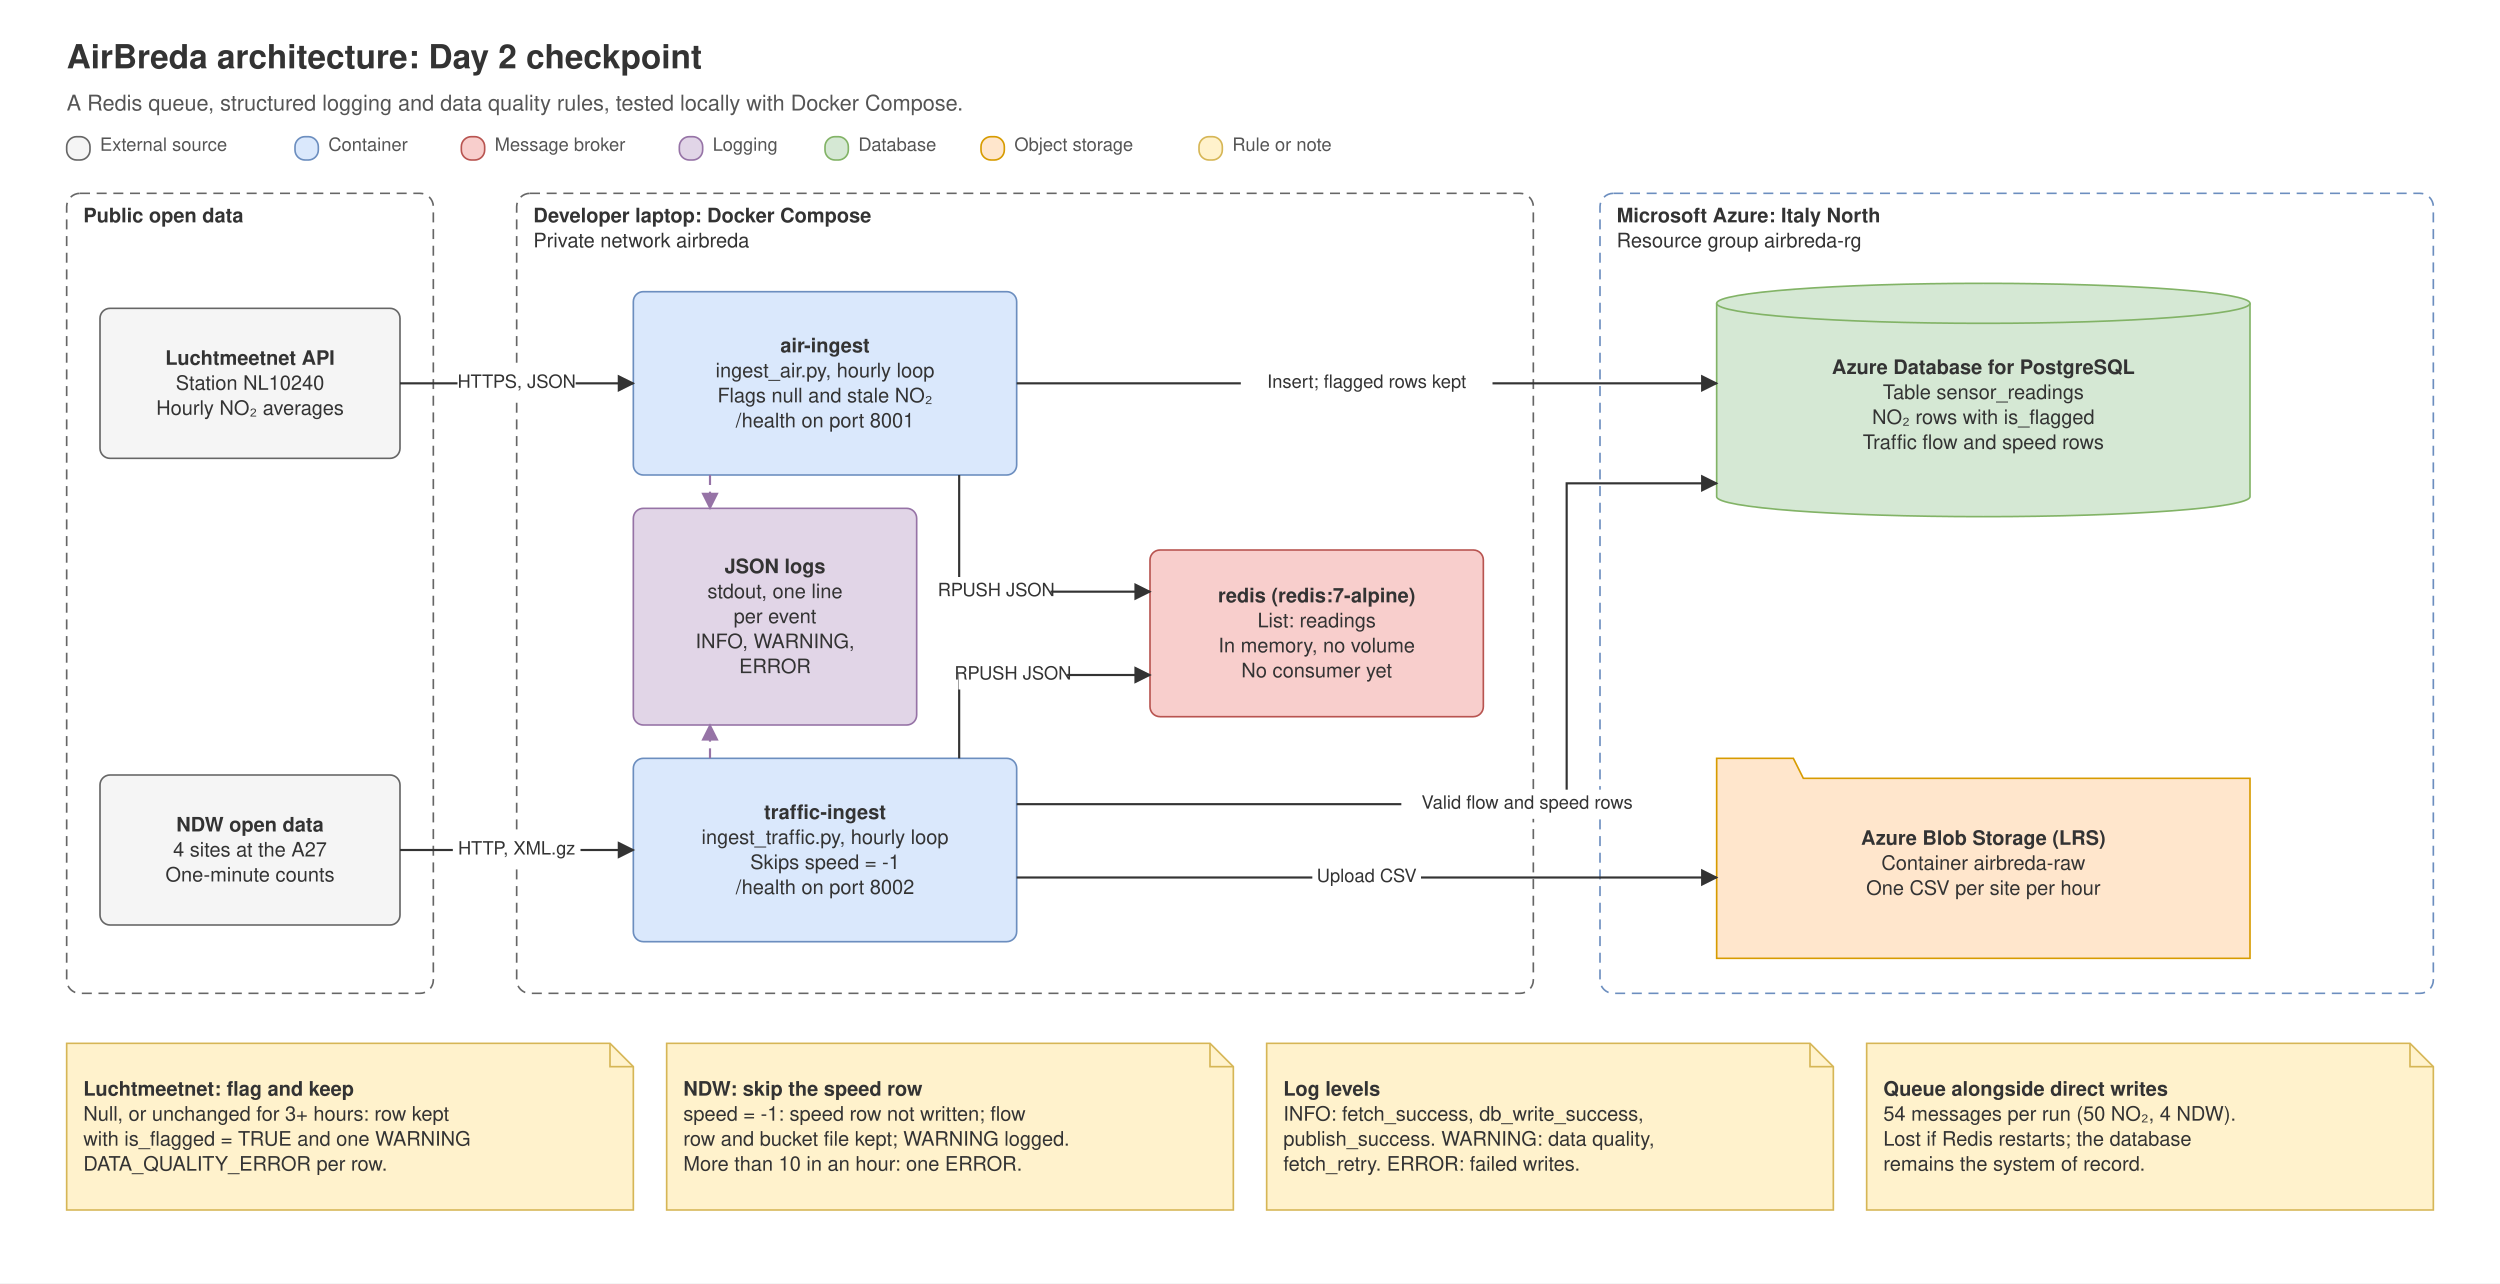
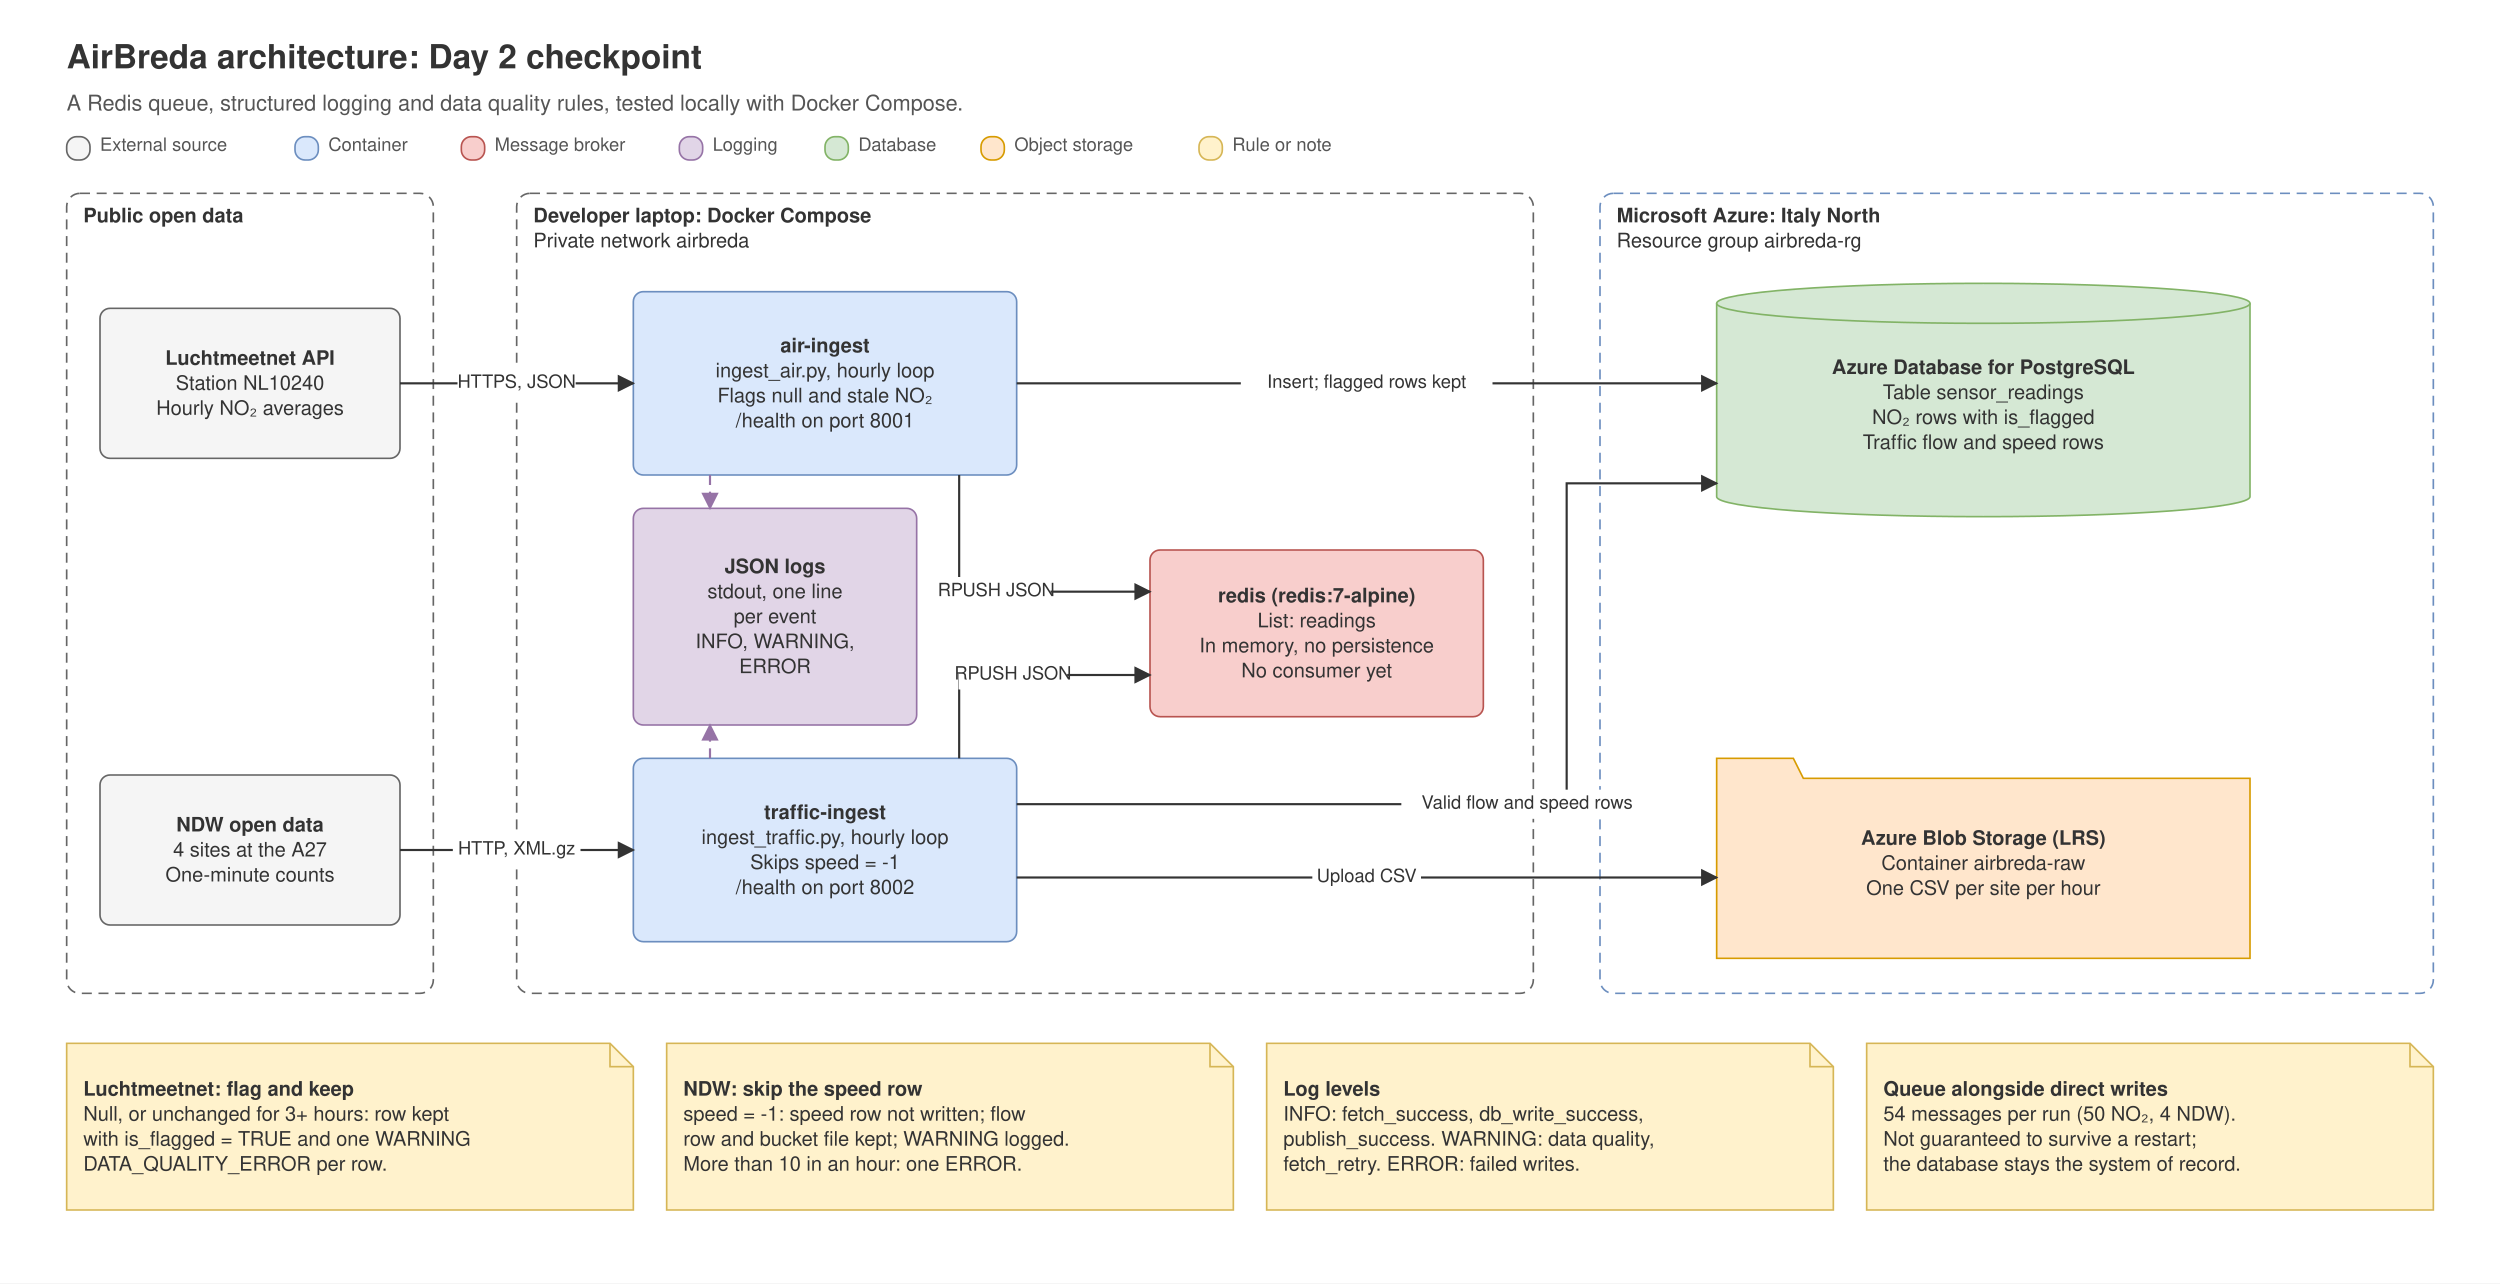
<svg xmlns="http://www.w3.org/2000/svg" viewBox="0 0 1500 770" width="1500" height="770">
  <defs>
    <marker id="arr" viewBox="0 0 10 10" refX="9" refY="5" markerWidth="8" markerHeight="8" orient="auto-start-reverse">
      <path d="M0,0 L10,5 L0,10 z" fill="context-stroke" />
    </marker>
  </defs>
  <rect width="1500" height="770" fill="#ffffff" />
  <text x="40" y="41.0" font-family="Helvetica, Arial, sans-serif" font-size="20" text-anchor="start" fill="#333333" font-weight="bold">AirBreda architecture: Day 2 checkpoint</text>
  <text x="40" y="66.3" font-family="Helvetica, Arial, sans-serif" font-size="13" text-anchor="start" fill="#555555">A Redis queue, structured logging and data quality rules, tested locally with Docker Compose.</text>
  <rect x="40" y="82" width="14" height="14" rx="6" fill="#f5f5f5" stroke="#666666" stroke-width="1" />
  <text x="47.0" y="92.9" font-family="Helvetica, Arial, sans-serif" font-size="12" text-anchor="middle" fill="#333333" />
  <text x="60" y="90.5" font-family="Helvetica, Arial, sans-serif" font-size="11" text-anchor="start" fill="#555555">External source</text>
  <rect x="177.0" y="82" width="14" height="14" rx="6" fill="#dae8fc" stroke="#6c8ebf" stroke-width="1" />
  <text x="184.0" y="92.9" font-family="Helvetica, Arial, sans-serif" font-size="12" text-anchor="middle" fill="#333333" />
  <text x="197.0" y="90.5" font-family="Helvetica, Arial, sans-serif" font-size="11" text-anchor="start" fill="#555555">Container</text>
  <rect x="276.8" y="82" width="14" height="14" rx="6" fill="#f8cecc" stroke="#b85450" stroke-width="1" />
  <text x="283.8" y="92.9" font-family="Helvetica, Arial, sans-serif" font-size="12" text-anchor="middle" fill="#333333" />
  <text x="296.8" y="90.5" font-family="Helvetica, Arial, sans-serif" font-size="11" text-anchor="start" fill="#555555">Message broker</text>
  <rect x="407.6" y="82" width="14" height="14" rx="6" fill="#e1d5e7" stroke="#9673a6" stroke-width="1" />
  <text x="414.6" y="92.9" font-family="Helvetica, Arial, sans-serif" font-size="12" text-anchor="middle" fill="#333333" />
  <text x="427.6" y="90.5" font-family="Helvetica, Arial, sans-serif" font-size="11" text-anchor="start" fill="#555555">Logging</text>
  <rect x="495.0" y="82" width="14" height="14" rx="6" fill="#d5e8d4" stroke="#82b366" stroke-width="1" />
  <text x="502.0" y="92.9" font-family="Helvetica, Arial, sans-serif" font-size="12" text-anchor="middle" fill="#333333" />
  <text x="515.0" y="90.5" font-family="Helvetica, Arial, sans-serif" font-size="11" text-anchor="start" fill="#555555">Database</text>
  <rect x="588.6" y="82" width="14" height="14" rx="6" fill="#ffe6cc" stroke="#d79b00" stroke-width="1" />
  <text x="595.6" y="92.9" font-family="Helvetica, Arial, sans-serif" font-size="12" text-anchor="middle" fill="#333333" />
  <text x="608.6" y="90.5" font-family="Helvetica, Arial, sans-serif" font-size="11" text-anchor="start" fill="#555555">Object storage</text>
  <rect x="719.4" y="82" width="14" height="14" rx="6" fill="#fff2cc" stroke="#d6b656" stroke-width="1" />
  <text x="726.4" y="92.9" font-family="Helvetica, Arial, sans-serif" font-size="12" text-anchor="middle" fill="#333333" />
  <text x="739.4" y="90.5" font-family="Helvetica, Arial, sans-serif" font-size="11" text-anchor="start" fill="#555555">Rule or note</text>
  <rect x="40" y="116" width="220" height="480" rx="8" fill="none" stroke="#666666" stroke-width="1" stroke-dasharray="6 4" />
  <text x="50" y="133.4" font-family="Helvetica, Arial, sans-serif" font-size="12" text-anchor="start" fill="#333333" font-weight="bold">Public open data</text>
  <rect x="60" y="185" width="180" height="90" rx="6" fill="#f5f5f5" stroke="#666666" stroke-width="1" />
  <text x="150.0" y="218.9" font-family="Helvetica, Arial, sans-serif" font-size="12" text-anchor="middle" fill="#333333" font-weight="bold">Luchtmeetnet API</text>
  <text x="150.0" y="233.9" font-family="Helvetica, Arial, sans-serif" font-size="12" text-anchor="middle" fill="#333333">Station NL10240</text>
  <text x="150.0" y="248.9" font-family="Helvetica, Arial, sans-serif" font-size="12" text-anchor="middle" fill="#333333">Hourly NO₂ averages</text>
  <rect x="60" y="465" width="180" height="90" rx="6" fill="#f5f5f5" stroke="#666666" stroke-width="1" />
  <text x="150.0" y="498.9" font-family="Helvetica, Arial, sans-serif" font-size="12" text-anchor="middle" fill="#333333" font-weight="bold">NDW open data</text>
  <text x="150.0" y="513.9" font-family="Helvetica, Arial, sans-serif" font-size="12" text-anchor="middle" fill="#333333">4 sites at the A27</text>
  <text x="150.0" y="528.9" font-family="Helvetica, Arial, sans-serif" font-size="12" text-anchor="middle" fill="#333333">One-minute counts</text>
  <rect x="310" y="116" width="610" height="480" rx="8" fill="none" stroke="#666666" stroke-width="1" stroke-dasharray="6 4" />
  <text x="320" y="133.4" font-family="Helvetica, Arial, sans-serif" font-size="12" text-anchor="start" fill="#333333" font-weight="bold">Developer laptop: Docker Compose</text>
  <text x="320" y="148.4" font-family="Helvetica, Arial, sans-serif" font-size="12" text-anchor="start" fill="#333333">Private network airbreda</text>
  <rect x="380" y="175" width="230" height="110" rx="6" fill="#dae8fc" stroke="#6c8ebf" stroke-width="1" />
  <text x="495.0" y="211.4" font-family="Helvetica, Arial, sans-serif" font-size="12" text-anchor="middle" fill="#333333" font-weight="bold">air-ingest</text>
  <text x="495.0" y="226.4" font-family="Helvetica, Arial, sans-serif" font-size="12" text-anchor="middle" fill="#333333">ingest_air.py, hourly loop</text>
  <text x="495.0" y="241.4" font-family="Helvetica, Arial, sans-serif" font-size="12" text-anchor="middle" fill="#333333">Flags null and stale NO₂</text>
  <text x="495.0" y="256.4" font-family="Helvetica, Arial, sans-serif" font-size="12" text-anchor="middle" fill="#333333">/health on port 8001</text>
  <rect x="380" y="305" width="170" height="130" rx="6" fill="#e1d5e7" stroke="#9673a6" stroke-width="1" />
  <text x="465.0" y="343.9" font-family="Helvetica, Arial, sans-serif" font-size="12" text-anchor="middle" fill="#333333" font-weight="bold">JSON logs</text>
  <text x="465.0" y="358.9" font-family="Helvetica, Arial, sans-serif" font-size="12" text-anchor="middle" fill="#333333">stdout, one line</text>
  <text x="465.0" y="373.9" font-family="Helvetica, Arial, sans-serif" font-size="12" text-anchor="middle" fill="#333333">per event</text>
  <text x="465.0" y="388.9" font-family="Helvetica, Arial, sans-serif" font-size="12" text-anchor="middle" fill="#333333">INFO, WARNING,</text>
  <text x="465.0" y="403.9" font-family="Helvetica, Arial, sans-serif" font-size="12" text-anchor="middle" fill="#333333">ERROR</text>
  <rect x="380" y="455" width="230" height="110" rx="6" fill="#dae8fc" stroke="#6c8ebf" stroke-width="1" />
  <text x="495.0" y="491.4" font-family="Helvetica, Arial, sans-serif" font-size="12" text-anchor="middle" fill="#333333" font-weight="bold">traffic-ingest</text>
  <text x="495.0" y="506.4" font-family="Helvetica, Arial, sans-serif" font-size="12" text-anchor="middle" fill="#333333">ingest_traffic.py, hourly loop</text>
  <text x="495.0" y="521.4" font-family="Helvetica, Arial, sans-serif" font-size="12" text-anchor="middle" fill="#333333">Skips speed = -1</text>
  <text x="495.0" y="536.4" font-family="Helvetica, Arial, sans-serif" font-size="12" text-anchor="middle" fill="#333333">/health on port 8002</text>
  <rect x="690" y="330" width="200" height="100" rx="6" fill="#f8cecc" stroke="#b85450" stroke-width="1" />
  <text x="790.0" y="361.4" font-family="Helvetica, Arial, sans-serif" font-size="12" text-anchor="middle" fill="#333333" font-weight="bold">redis (redis:7-alpine)</text>
  <text x="790.0" y="376.4" font-family="Helvetica, Arial, sans-serif" font-size="12" text-anchor="middle" fill="#333333">List: readings</text>
-   <text x="790.0" y="391.4" font-family="Helvetica, Arial, sans-serif" font-size="12" text-anchor="middle" fill="#333333">In memory, no volume</text>
+   <text x="790.0" y="391.4" font-family="Helvetica, Arial, sans-serif" font-size="12" text-anchor="middle" fill="#333333">In memory, no persistence</text>
  <text x="790.0" y="406.4" font-family="Helvetica, Arial, sans-serif" font-size="12" text-anchor="middle" fill="#333333">No consumer yet</text>
  <rect x="960" y="116" width="500" height="480" rx="8" fill="none" stroke="#6c8ebf" stroke-width="1" stroke-dasharray="6 4" />
  <text x="970" y="133.4" font-family="Helvetica, Arial, sans-serif" font-size="12" text-anchor="start" fill="#333333" font-weight="bold">Microsoft Azure: Italy North</text>
  <text x="970" y="148.4" font-family="Helvetica, Arial, sans-serif" font-size="12" text-anchor="start" fill="#333333">Resource group airbreda-rg</text>
  <path d="M1030,182 A160.0,12 0 0 1 1350,182 L1350,298 A160.0,12 0 0 1 1030,298 Z" fill="#d5e8d4" stroke="#82b366" stroke-width="1" />
  <path d="M1030,182 A160.0,12 0 0 0 1350,182" fill="none" stroke="#82b366" stroke-width="1" />
  <text x="1190.0" y="224.4" font-family="Helvetica, Arial, sans-serif" font-size="12" text-anchor="middle" fill="#333333" font-weight="bold">Azure Database for PostgreSQL</text>
  <text x="1190.0" y="239.4" font-family="Helvetica, Arial, sans-serif" font-size="12" text-anchor="middle" fill="#333333">Table sensor_readings</text>
  <text x="1190.0" y="254.4" font-family="Helvetica, Arial, sans-serif" font-size="12" text-anchor="middle" fill="#333333">NO₂ rows with is_flagged</text>
  <text x="1190.0" y="269.4" font-family="Helvetica, Arial, sans-serif" font-size="12" text-anchor="middle" fill="#333333">Traffic flow and speed rows</text>
  <path d="M1030,467 L1030,455 L1076,455 L1082,467 L1350,467 L1350,575 L1030,575 Z" fill="#ffe6cc" stroke="#d79b00" stroke-width="1" />
  <text x="1190.0" y="506.9" font-family="Helvetica, Arial, sans-serif" font-size="12" text-anchor="middle" fill="#333333" font-weight="bold">Azure Blob Storage (LRS)</text>
  <text x="1190.0" y="521.9" font-family="Helvetica, Arial, sans-serif" font-size="12" text-anchor="middle" fill="#333333">Container airbreda-raw</text>
  <text x="1190.0" y="536.9" font-family="Helvetica, Arial, sans-serif" font-size="12" text-anchor="middle" fill="#333333">One CSV per site per hour</text>
  <path d="M40,626 L366,626 L380,640 L380,726 L40,726 Z" fill="#fff2cc" stroke="#d6b656" stroke-width="1" />
  <path d="M366,626 L366,640 L380,640" fill="none" stroke="#d6b656" stroke-width="1" />
  <text x="50" y="657.4" font-family="Helvetica, Arial, sans-serif" font-size="12" text-anchor="start" fill="#333333" font-weight="bold">Luchtmeetnet: flag and keep</text>
  <text x="50" y="672.4" font-family="Helvetica, Arial, sans-serif" font-size="12" text-anchor="start" fill="#333333">Null, or unchanged for 3+ hours: row kept</text>
  <text x="50" y="687.4" font-family="Helvetica, Arial, sans-serif" font-size="12" text-anchor="start" fill="#333333">with is_flagged = TRUE and one WARNING</text>
  <text x="50" y="702.4" font-family="Helvetica, Arial, sans-serif" font-size="12" text-anchor="start" fill="#333333">DATA_QUALITY_ERROR per row.</text>
  <path d="M400,626 L726,626 L740,640 L740,726 L400,726 Z" fill="#fff2cc" stroke="#d6b656" stroke-width="1" />
  <path d="M726,626 L726,640 L740,640" fill="none" stroke="#d6b656" stroke-width="1" />
  <text x="410" y="657.4" font-family="Helvetica, Arial, sans-serif" font-size="12" text-anchor="start" fill="#333333" font-weight="bold">NDW: skip the speed row</text>
  <text x="410" y="672.4" font-family="Helvetica, Arial, sans-serif" font-size="12" text-anchor="start" fill="#333333">speed = -1: speed row not written; flow</text>
  <text x="410" y="687.4" font-family="Helvetica, Arial, sans-serif" font-size="12" text-anchor="start" fill="#333333">row and bucket file kept; WARNING logged.</text>
  <text x="410" y="702.4" font-family="Helvetica, Arial, sans-serif" font-size="12" text-anchor="start" fill="#333333">More than 10 in an hour: one ERROR.</text>
  <path d="M760,626 L1086,626 L1100,640 L1100,726 L760,726 Z" fill="#fff2cc" stroke="#d6b656" stroke-width="1" />
  <path d="M1086,626 L1086,640 L1100,640" fill="none" stroke="#d6b656" stroke-width="1" />
  <text x="770" y="657.4" font-family="Helvetica, Arial, sans-serif" font-size="12" text-anchor="start" fill="#333333" font-weight="bold">Log levels</text>
  <text x="770" y="672.4" font-family="Helvetica, Arial, sans-serif" font-size="12" text-anchor="start" fill="#333333">INFO: fetch_success, db_write_success,</text>
  <text x="770" y="687.4" font-family="Helvetica, Arial, sans-serif" font-size="12" text-anchor="start" fill="#333333">publish_success. WARNING: data quality,</text>
  <text x="770" y="702.4" font-family="Helvetica, Arial, sans-serif" font-size="12" text-anchor="start" fill="#333333">fetch_retry. ERROR: failed writes.</text>
  <path d="M1120,626 L1446,626 L1460,640 L1460,726 L1120,726 Z" fill="#fff2cc" stroke="#d6b656" stroke-width="1" />
  <path d="M1446,626 L1446,640 L1460,640" fill="none" stroke="#d6b656" stroke-width="1" />
  <text x="1130" y="657.4" font-family="Helvetica, Arial, sans-serif" font-size="12" text-anchor="start" fill="#333333" font-weight="bold">Queue alongside direct writes</text>
  <text x="1130" y="672.4" font-family="Helvetica, Arial, sans-serif" font-size="12" text-anchor="start" fill="#333333">54 messages per run (50 NO₂, 4 NDW).</text>
-   <text x="1130" y="687.4" font-family="Helvetica, Arial, sans-serif" font-size="12" text-anchor="start" fill="#333333">Lost if Redis restarts; the database</text>
-   <text x="1130" y="702.4" font-family="Helvetica, Arial, sans-serif" font-size="12" text-anchor="start" fill="#333333">remains the system of record.</text>
+   <text x="1130" y="687.4" font-family="Helvetica, Arial, sans-serif" font-size="12" text-anchor="start" fill="#333333">Not guaranteed to survive a restart;</text>
+   <text x="1130" y="702.4" font-family="Helvetica, Arial, sans-serif" font-size="12" text-anchor="start" fill="#333333">the database stays the system of record.</text>
  <path d="M240,230.0 L380,230.0" fill="none" stroke="#333333" stroke-width="1.3" marker-end="url(#arr)" />
  <rect x="274.5" y="221.2" width="70.9" height="17.5" fill="#ffffff" />
  <text x="310.0" y="232.7" font-family="Helvetica, Arial, sans-serif" font-size="11" text-anchor="middle" fill="#333333">HTTPS, JSON</text>
  <path d="M240,510.0 L380,510.0" fill="none" stroke="#333333" stroke-width="1.3" marker-end="url(#arr)" />
  <rect x="271.7" y="501.2" width="76.6" height="17.5" fill="#ffffff" />
  <text x="310.0" y="512.7" font-family="Helvetica, Arial, sans-serif" font-size="11" text-anchor="middle" fill="#333333">HTTP, XML.gz</text>
  <path d="M610,230.0 L1030,230.0" fill="none" stroke="#333333" stroke-width="1.3" marker-end="url(#arr)" />
  <rect x="744.5" y="221.2" width="151.0" height="17.5" fill="#ffffff" />
  <text x="820.0" y="232.7" font-family="Helvetica, Arial, sans-serif" font-size="11" text-anchor="middle" fill="#333333">Insert; flagged rows kept</text>
  <path d="M575.5,285 L575.5,355 L690,355.0" fill="none" stroke="#333333" stroke-width="1.3" marker-end="url(#arr)" />
  <rect x="565.1" y="346.2" width="65.2" height="17.5" fill="#ffffff" />
  <text x="597.75" y="357.7" font-family="Helvetica, Arial, sans-serif" font-size="11" text-anchor="middle" fill="#333333">RPUSH JSON</text>
  <path d="M575.5,455 L575.5,405 L690,405.0" fill="none" stroke="#333333" stroke-width="1.3" marker-end="url(#arr)" />
  <rect x="575.1" y="396.2" width="65.2" height="17.5" fill="#ffffff" />
  <text x="607.75" y="407.7" font-family="Helvetica, Arial, sans-serif" font-size="11" text-anchor="middle" fill="#333333">RPUSH JSON</text>
  <path d="M610,482.5 L940,482.5 L940,290 L1030,290.0" fill="none" stroke="#333333" stroke-width="1.3" marker-end="url(#arr)" />
  <rect x="840.8" y="473.8" width="151.0" height="17.5" fill="#ffffff" />
  <text x="916.25" y="485.2" font-family="Helvetica, Arial, sans-serif" font-size="11" text-anchor="middle" fill="#333333">Valid flow and speed rows</text>
  <path d="M610,526.5 L1030,526.5" fill="none" stroke="#333333" stroke-width="1.3" marker-end="url(#arr)" />
  <rect x="787.4" y="517.8" width="65.2" height="17.5" fill="#ffffff" />
  <text x="820.0" y="529.2" font-family="Helvetica, Arial, sans-serif" font-size="11" text-anchor="middle" fill="#333333">Upload CSV</text>
  <path d="M426.0,285 L426.0,305" fill="none" stroke="#9673a6" stroke-width="1.3" stroke-dasharray="6 4" marker-end="url(#arr)" />
  <path d="M426.0,455 L426.0,435" fill="none" stroke="#9673a6" stroke-width="1.3" stroke-dasharray="6 4" marker-end="url(#arr)" />
</svg>
